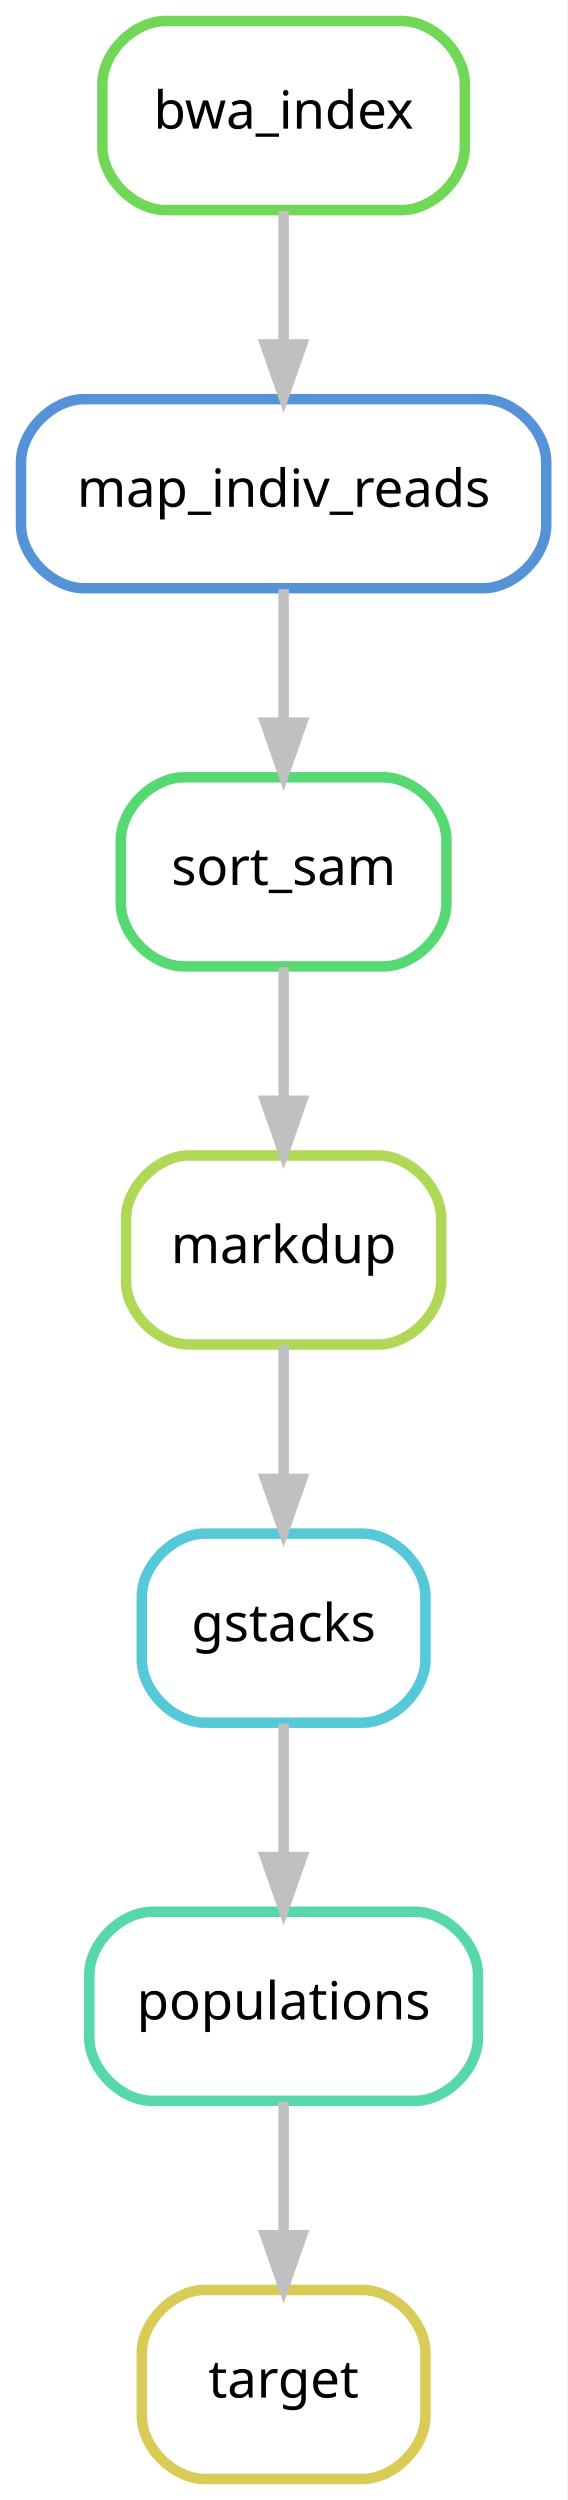
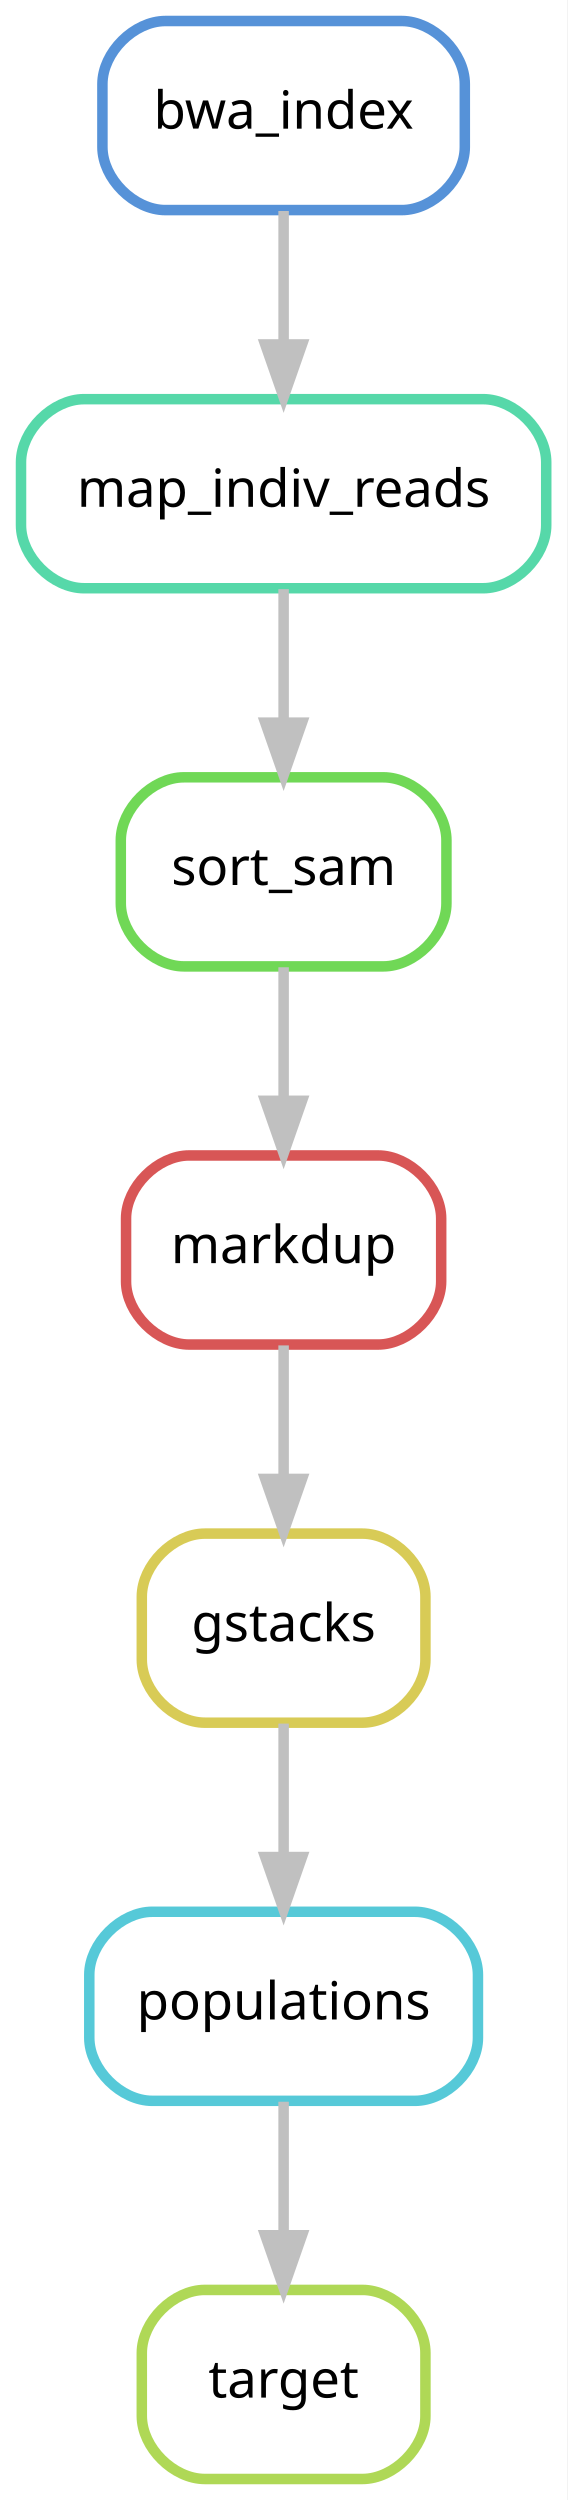
<svg xmlns="http://www.w3.org/2000/svg" width="108pt" height="476pt" viewBox="0.00 0.00 108.00 476.00">
  <g id="graph0" class="graph" transform="scale(1 1) rotate(0) translate(4 472)">
    <polygon fill="#ffffff" stroke="transparent" points="-4,4 -4,-472 104,-472 104,4 -4,4" />
    <g id="node1" class="node">
-       <path fill="none" stroke="#d8cb56" stroke-width="2" d="M65,-36C65,-36 35,-36 35,-36 29,-36 23,-30 23,-24 23,-24 23,-12 23,-12 23,-6 29,0 35,0 35,0 65,0 65,0 71,0 77,-6 77,-12 77,-12 77,-24 77,-24 77,-30 71,-36 65,-36" />
+       <path fill="none" stroke="#afd856" stroke-width="2" d="M65,-36C65,-36 35,-36 35,-36 29,-36 23,-30 23,-24 23,-24 23,-12 23,-12 23,-6 29,0 35,0 35,0 65,0 65,0 71,0 77,-6 77,-12 77,-12 77,-24 77,-24 77,-30 71,-36 65,-36" />
      <text text-anchor="middle" x="50" y="-15.5" font-family="sans" font-size="10.00" fill="#000000">target</text>
    </g>
    <g id="node2" class="node">
-       <path fill="none" stroke="#56d8a9" stroke-width="2" d="M75,-108C75,-108 25,-108 25,-108 19,-108 13,-102 13,-96 13,-96 13,-84 13,-84 13,-78 19,-72 25,-72 25,-72 75,-72 75,-72 81,-72 87,-78 87,-84 87,-84 87,-96 87,-96 87,-102 81,-108 75,-108" />
+       <path fill="none" stroke="#56c9d8" stroke-width="2" d="M75,-108C75,-108 25,-108 25,-108 19,-108 13,-102 13,-96 13,-96 13,-84 13,-84 13,-78 19,-72 25,-72 25,-72 75,-72 75,-72 81,-72 87,-78 87,-84 87,-84 87,-96 87,-96 87,-102 81,-108 75,-108" />
      <text text-anchor="middle" x="50" y="-87.5" font-family="sans" font-size="10.00" fill="#000000">populations</text>
    </g>
    <g id="edge1" class="edge">
      <path fill="none" stroke="#c0c0c0" stroke-width="2" d="M50,-71.831C50,-64.131 50,-54.974 50,-46.417" />
      <polygon fill="#c0c0c0" stroke="#c0c0c0" stroke-width="2" points="53.5,-46.413 50,-36.413 46.5,-46.413 53.5,-46.413" />
    </g>
    <g id="node3" class="node">
-       <path fill="none" stroke="#56c9d8" stroke-width="2" d="M65,-180C65,-180 35,-180 35,-180 29,-180 23,-174 23,-168 23,-168 23,-156 23,-156 23,-150 29,-144 35,-144 35,-144 65,-144 65,-144 71,-144 77,-150 77,-156 77,-156 77,-168 77,-168 77,-174 71,-180 65,-180" />
+       <path fill="none" stroke="#d8cb56" stroke-width="2" d="M65,-180C65,-180 35,-180 35,-180 29,-180 23,-174 23,-168 23,-168 23,-156 23,-156 23,-150 29,-144 35,-144 35,-144 65,-144 65,-144 71,-144 77,-150 77,-156 77,-156 77,-168 77,-168 77,-174 71,-180 65,-180" />
      <text text-anchor="middle" x="50" y="-159.5" font-family="sans" font-size="10.00" fill="#000000">gstacks</text>
    </g>
    <g id="edge2" class="edge">
      <path fill="none" stroke="#c0c0c0" stroke-width="2" d="M50,-143.831C50,-136.131 50,-126.974 50,-118.417" />
      <polygon fill="#c0c0c0" stroke="#c0c0c0" stroke-width="2" points="53.5,-118.413 50,-108.413 46.5,-118.413 53.5,-118.413" />
    </g>
    <g id="node4" class="node">
-       <path fill="none" stroke="#afd856" stroke-width="2" d="M68,-252C68,-252 32,-252 32,-252 26,-252 20,-246 20,-240 20,-240 20,-228 20,-228 20,-222 26,-216 32,-216 32,-216 68,-216 68,-216 74,-216 80,-222 80,-228 80,-228 80,-240 80,-240 80,-246 74,-252 68,-252" />
+       <path fill="none" stroke="#d85656" stroke-width="2" d="M68,-252C68,-252 32,-252 32,-252 26,-252 20,-246 20,-240 20,-240 20,-228 20,-228 20,-222 26,-216 32,-216 32,-216 68,-216 68,-216 74,-216 80,-222 80,-228 80,-228 80,-240 80,-240 80,-246 74,-252 68,-252" />
      <text text-anchor="middle" x="50" y="-231.5" font-family="sans" font-size="10.00" fill="#000000">markdup</text>
    </g>
    <g id="edge3" class="edge">
      <path fill="none" stroke="#c0c0c0" stroke-width="2" d="M50,-215.831C50,-208.131 50,-198.974 50,-190.417" />
      <polygon fill="#c0c0c0" stroke="#c0c0c0" stroke-width="2" points="53.5,-190.413 50,-180.413 46.5,-190.413 53.5,-190.413" />
    </g>
    <g id="node5" class="node">
-       <path fill="none" stroke="#56d873" stroke-width="2" d="M69,-324C69,-324 31,-324 31,-324 25,-324 19,-318 19,-312 19,-312 19,-300 19,-300 19,-294 25,-288 31,-288 31,-288 69,-288 69,-288 75,-288 81,-294 81,-300 81,-300 81,-312 81,-312 81,-318 75,-324 69,-324" />
+       <path fill="none" stroke="#70d856" stroke-width="2" d="M69,-324C69,-324 31,-324 31,-324 25,-324 19,-318 19,-312 19,-312 19,-300 19,-300 19,-294 25,-288 31,-288 31,-288 69,-288 69,-288 75,-288 81,-294 81,-300 81,-300 81,-312 81,-312 81,-318 75,-324 69,-324" />
      <text text-anchor="middle" x="50" y="-303.5" font-family="sans" font-size="10.00" fill="#000000">sort_sam</text>
    </g>
    <g id="edge4" class="edge">
      <path fill="none" stroke="#c0c0c0" stroke-width="2" d="M50,-287.831C50,-280.131 50,-270.974 50,-262.417" />
      <polygon fill="#c0c0c0" stroke="#c0c0c0" stroke-width="2" points="53.5,-262.413 50,-252.413 46.5,-262.413 53.5,-262.413" />
    </g>
    <g id="node6" class="node">
-       <path fill="none" stroke="#5692d8" stroke-width="2" d="M88,-396C88,-396 12,-396 12,-396 6,-396 0,-390 0,-384 0,-384 0,-372 0,-372 0,-366 6,-360 12,-360 12,-360 88,-360 88,-360 94,-360 100,-366 100,-372 100,-372 100,-384 100,-384 100,-390 94,-396 88,-396" />
+       <path fill="none" stroke="#56d8a9" stroke-width="2" d="M88,-396C88,-396 12,-396 12,-396 6,-396 0,-390 0,-384 0,-384 0,-372 0,-372 0,-366 6,-360 12,-360 12,-360 88,-360 88,-360 94,-360 100,-366 100,-372 100,-372 100,-384 100,-384 100,-390 94,-396 88,-396" />
      <text text-anchor="middle" x="50" y="-375.5" font-family="sans" font-size="10.00" fill="#000000">map_indiv_reads</text>
    </g>
    <g id="edge5" class="edge">
      <path fill="none" stroke="#c0c0c0" stroke-width="2" d="M50,-359.831C50,-352.131 50,-342.974 50,-334.417" />
      <polygon fill="#c0c0c0" stroke="#c0c0c0" stroke-width="2" points="53.5,-334.413 50,-324.413 46.5,-334.413 53.5,-334.413" />
    </g>
    <g id="node7" class="node">
-       <path fill="none" stroke="#70d856" stroke-width="2" d="M72.5,-468C72.5,-468 27.5,-468 27.5,-468 21.5,-468 15.5,-462 15.5,-456 15.5,-456 15.5,-444 15.5,-444 15.5,-438 21.5,-432 27.5,-432 27.5,-432 72.5,-432 72.5,-432 78.5,-432 84.5,-438 84.5,-444 84.5,-444 84.5,-456 84.5,-456 84.5,-462 78.5,-468 72.5,-468" />
+       <path fill="none" stroke="#5692d8" stroke-width="2" d="M72.5,-468C72.5,-468 27.5,-468 27.5,-468 21.5,-468 15.5,-462 15.5,-456 15.5,-456 15.5,-444 15.5,-444 15.5,-438 21.5,-432 27.5,-432 27.5,-432 72.5,-432 72.5,-432 78.5,-432 84.5,-438 84.5,-444 84.5,-444 84.5,-456 84.5,-456 84.5,-462 78.5,-468 72.5,-468" />
      <text text-anchor="middle" x="50" y="-447.5" font-family="sans" font-size="10.00" fill="#000000">bwa_index</text>
    </g>
    <g id="edge6" class="edge">
      <path fill="none" stroke="#c0c0c0" stroke-width="2" d="M50,-431.831C50,-424.131 50,-414.974 50,-406.417" />
      <polygon fill="#c0c0c0" stroke="#c0c0c0" stroke-width="2" points="53.5,-406.413 50,-396.413 46.5,-406.413 53.5,-406.413" />
    </g>
  </g>
</svg>
